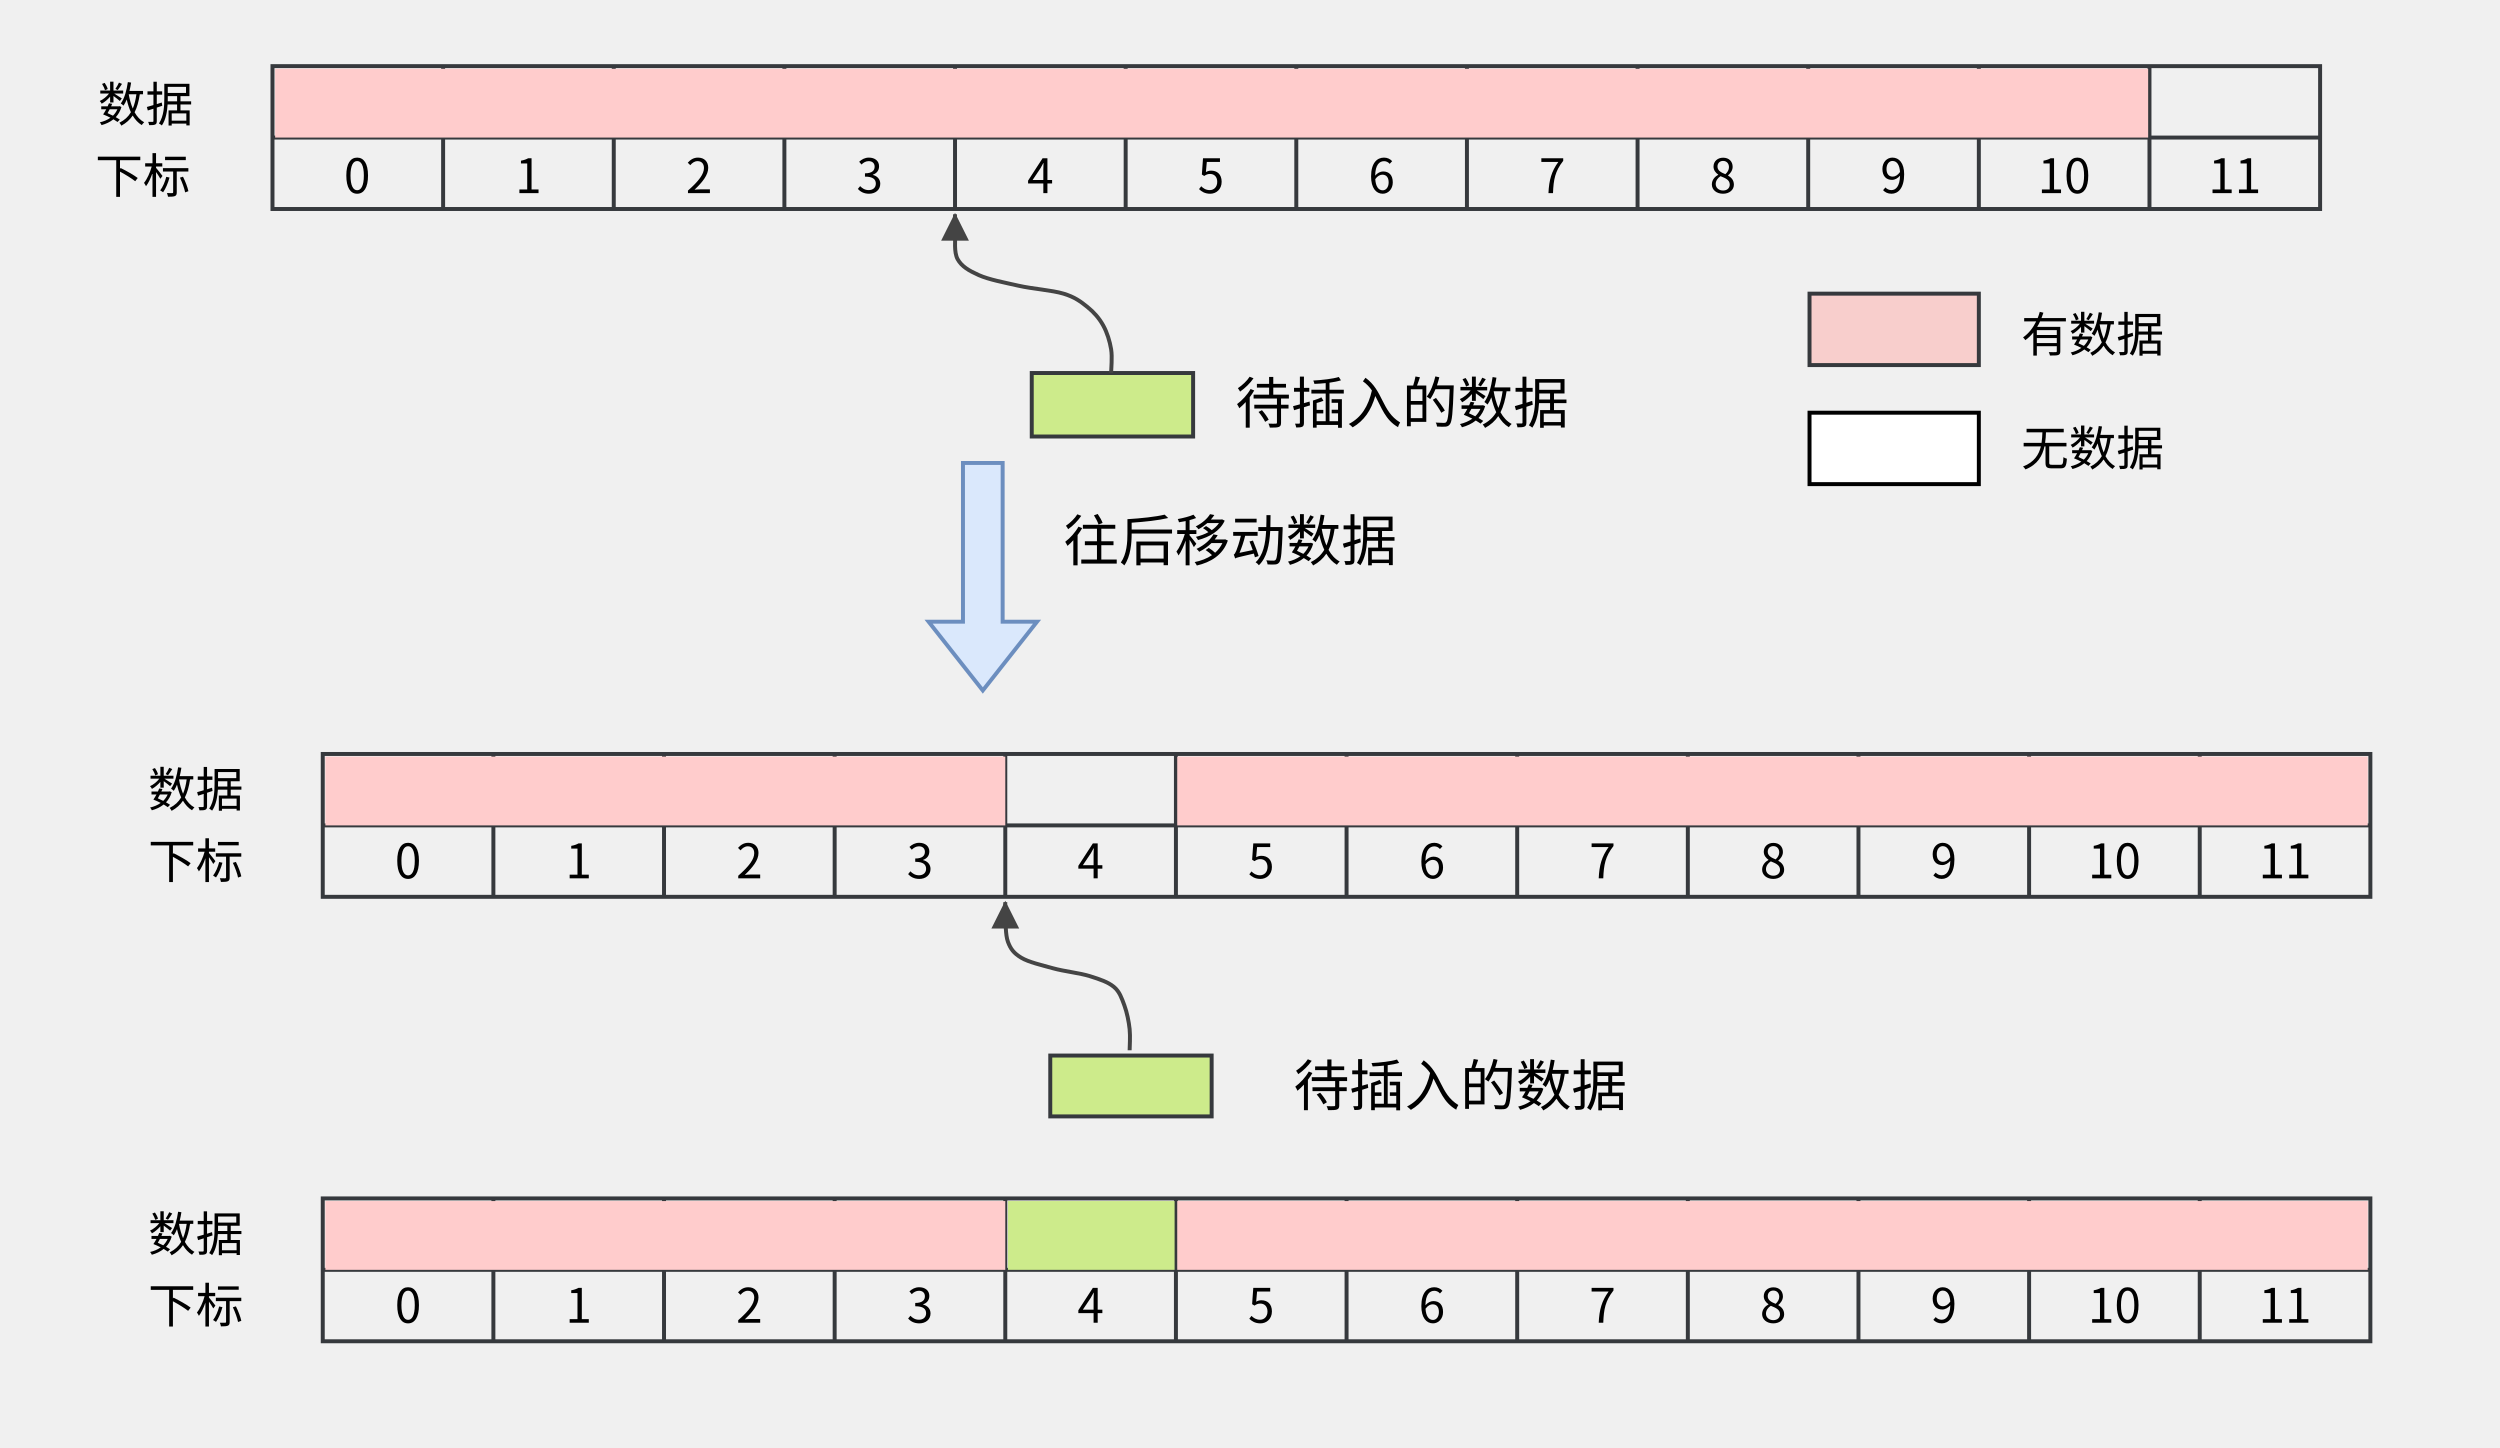
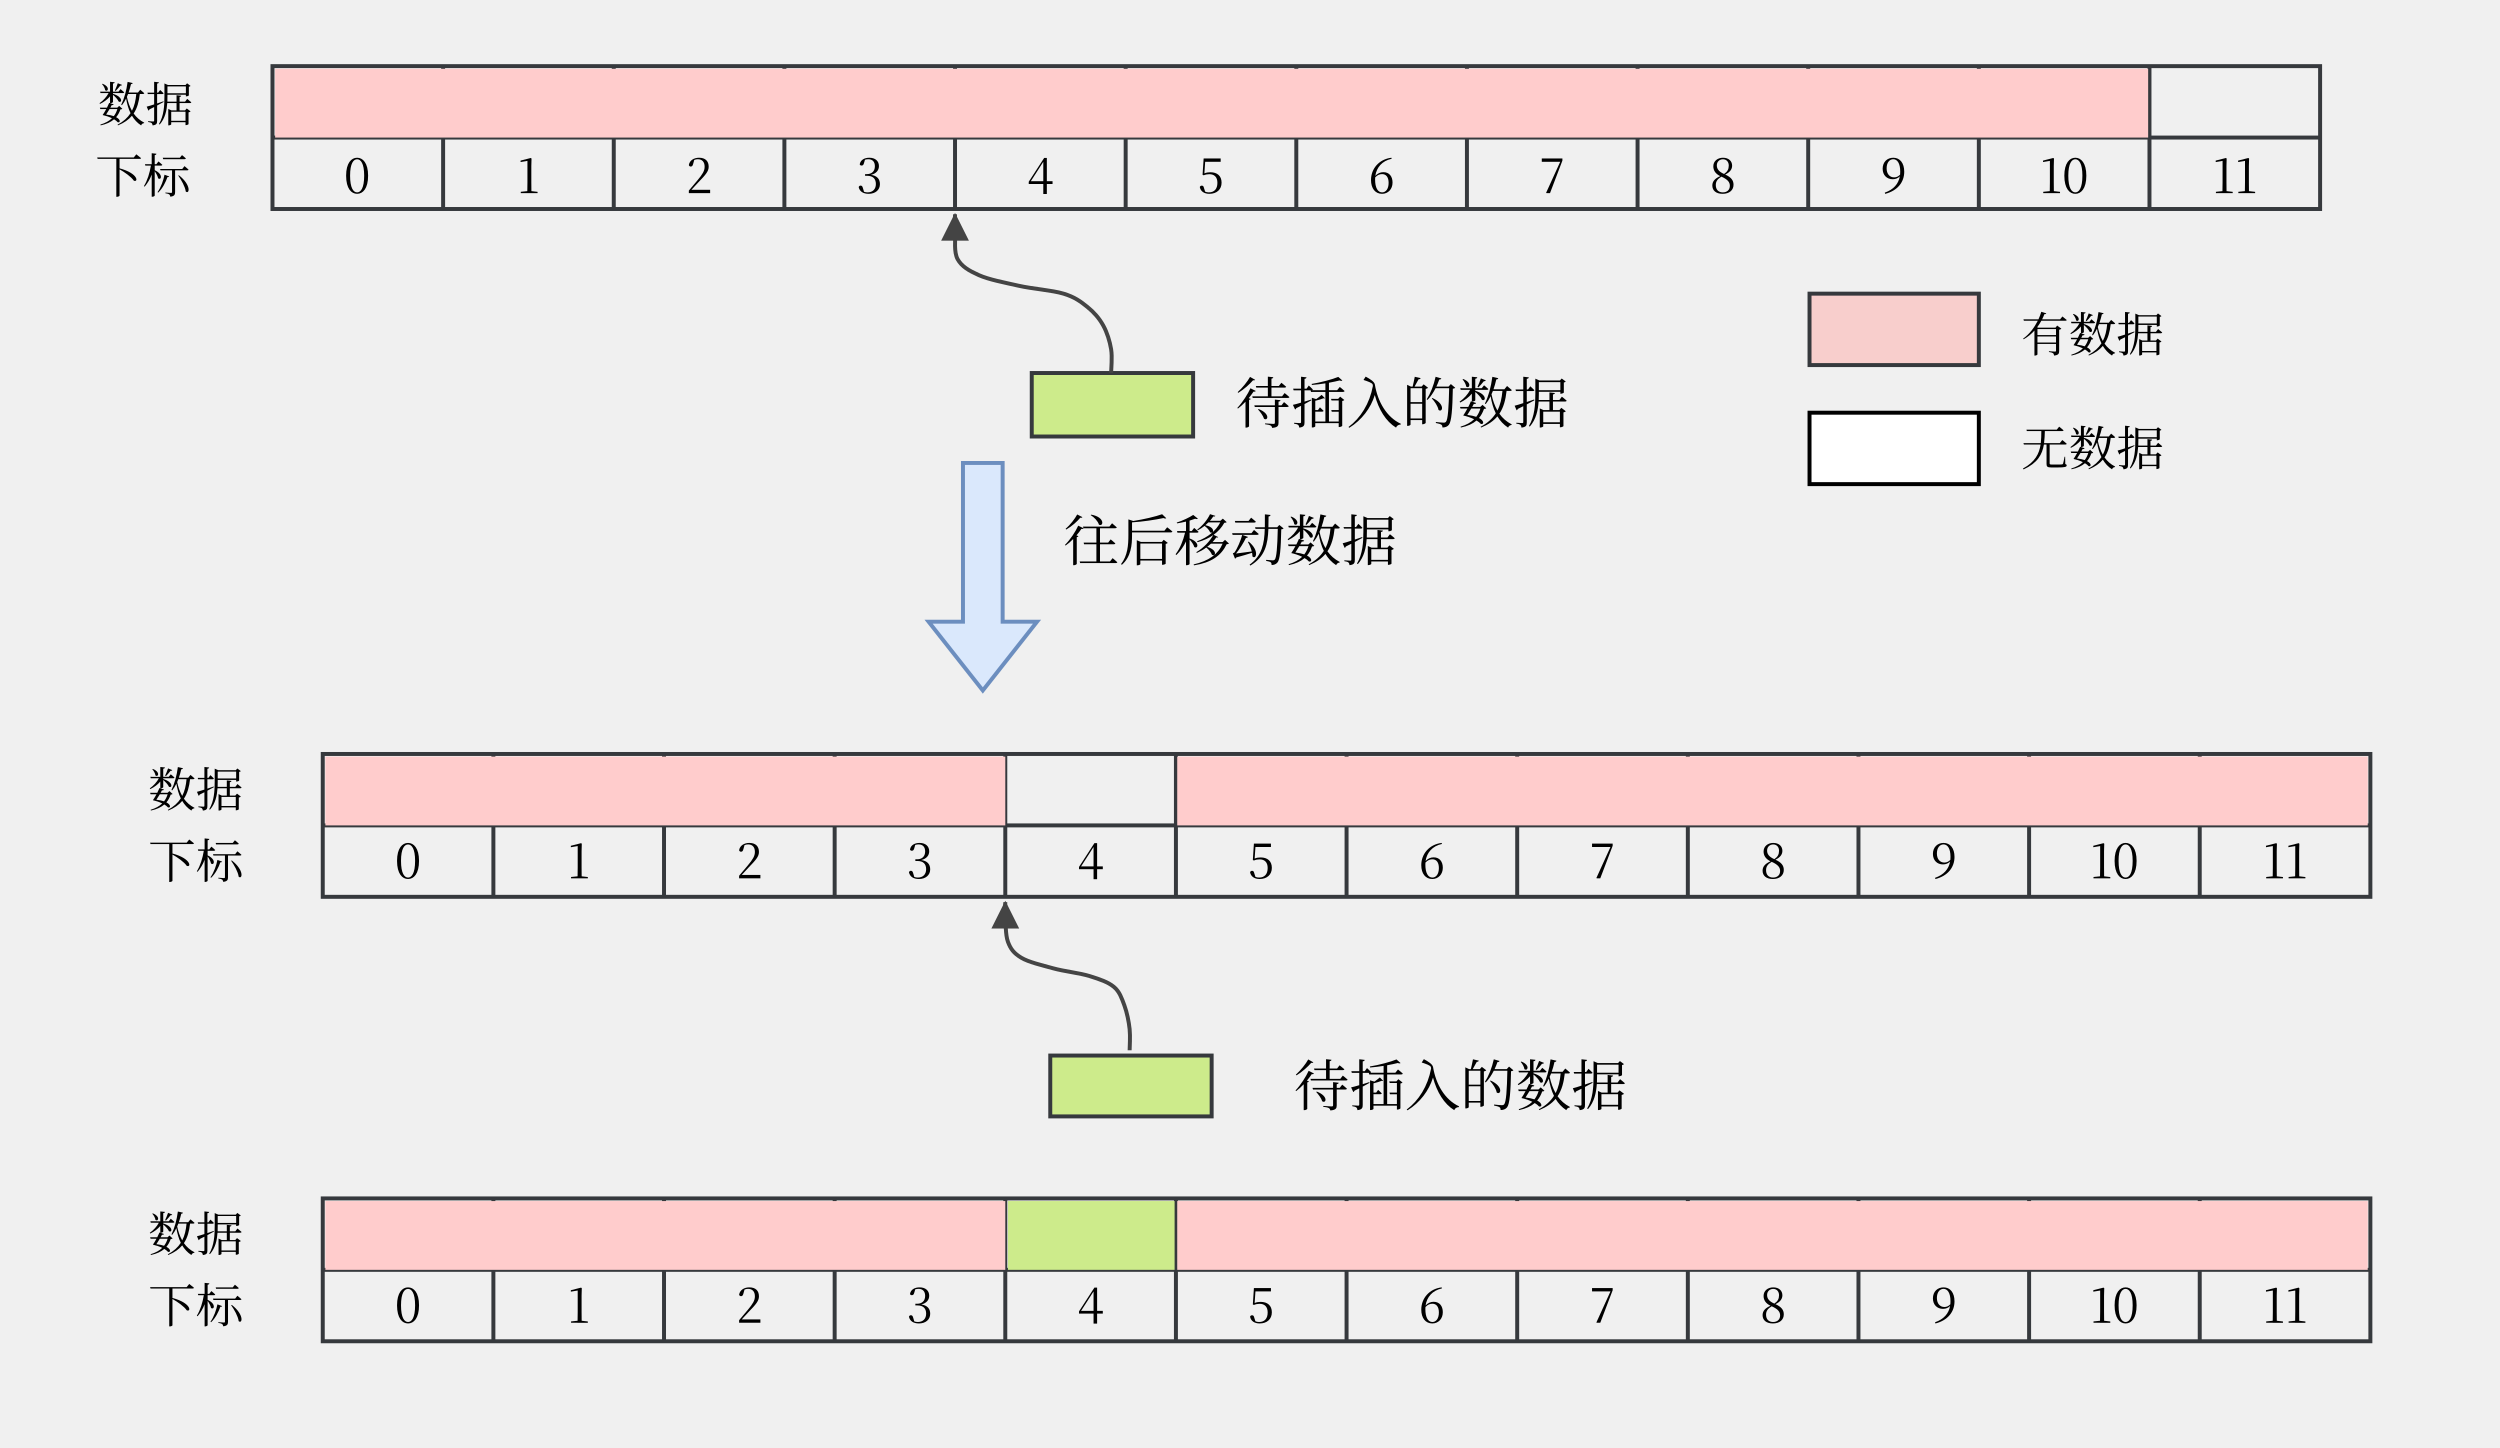
- <svg xmlns="http://www.w3.org/2000/svg" viewBox="0 0 945 547" role="img" aria-label="数组插入元素的过程：先把下标 4 及其后的数据往后移一格，空出位置再把数据放进去" font-family="Seaford, 'PingFang SC', 'Hiragino Sans GB', 'Noto Sans CJK SC', 'Microsoft YaHei', sans-serif" width="945" height="547">
+ <svg xmlns="http://www.w3.org/2000/svg" viewBox="0 0 945 547" role="img" aria-label="数组插入元素的过程：先把下标 4 及其后的数据往后移一格，空出位置再把数据放进去" font-family="Seaford, 'Songti SC', STSong, SimSun, 'Noto Serif CJK SC', Palatino, 'Source Serif Pro', serif" width="945" height="547">
  <defs>
    <marker id="arrow-array06" viewBox="0 0 10 10" refX="9.5" refY="5" markerWidth="7" markerHeight="7" orient="auto-start-reverse">
      <path d="M0,0 L10,5 L0,10 z" fill="#444" />
    </marker>
  </defs>
  <g fill="none" stroke="#36393d" stroke-width="1.5">
    <rect x="103" y="25" width="774" height="54" />
    <path d="M103 52 H877" />
    <path d="M167.5 25 V79 M232 25 V79 M296.5 25 V79 M361 25 V79 M425.5 25 V79 M490 25 V79              M554.5 25 V79 M619 25 V79 M683.5 25 V79 M748 25 V79 M812.5 25 V79" />
  </g>
  <rect x="104" y="26" width="708" height="26" fill="#ffcccc" />
  <text x="37" y="46" font-size="18" fill="#000">数据</text>
  <text x="36" y="73" font-size="18" fill="#000">下标</text>
  <g font-size="18" fill="#000" text-anchor="middle">
    <text x="135" y="73">0</text>
    <text x="199.75" y="73">1</text>
    <text x="264.25" y="73">2</text>
    <text x="328.75" y="73">3</text>
    <text x="393.25" y="73">4</text>
    <text x="457.75" y="73">5</text>
    <text x="522.25" y="73">6</text>
    <text x="586.75" y="73">7</text>
    <text x="651.25" y="73">8</text>
    <text x="715.75" y="73">9</text>
    <text x="780.25" y="73">10</text>
    <text x="844.75" y="73">11</text>
  </g>
  <rect x="390" y="141" width="61" height="24" fill="#cdeb8b" stroke="#36393d" stroke-width="1.5" />
  <path d="M420 141 C420 139.5 420.5 135 420 132 C419.5 129 418.5 125.7 417 123            C415.5 120.3 413.5 118 411 116 C408.5 114 406.3 112.3 402 111            C397.7 109.7 390.3 109.2 385 108 C379.7 106.8 373.8 105.7 370 104            C366.2 102.3 363.5 100.7 362 98 C360.5 95.3 361.2 90.8 361 88            C360.8 85.2 361 82.2 361 81" fill="none" stroke="#444" stroke-width="1.5" marker-end="url(#arrow-array06)" />
  <text x="467" y="160" font-size="21" fill="#000">待插入的数据</text>
  <path d="M364 175 H379 V235 H392 L371.5 261 L351 235 H364 Z" fill="#dae8fc" stroke="#6c8ebf" stroke-width="1.5" />
  <text x="402" y="212" font-size="21" fill="#000">往后移动数据</text>
  <rect x="684" y="111" width="64" height="27" fill="#f8cecc" stroke="#36393d" stroke-width="1.5" />
  <text x="764" y="133" font-size="18" fill="#000">有数据</text>
  <rect x="684" y="156" width="64" height="27" fill="#fff" stroke="#000" stroke-width="1.5" />
  <text x="764" y="176" font-size="18" fill="#000">无数据</text>
  <g fill="none" stroke="#36393d" stroke-width="1.5">
    <rect x="122" y="285" width="774" height="54" />
    <path d="M122 312 H896" />
    <path d="M186.5 285 V339 M251 285 V339 M315.5 285 V339 M380 285 V339 M444.5 285 V339              M509 285 V339 M573.5 285 V339 M638 285 V339 M702.5 285 V339 M767 285 V339 M831.5 285 V339" />
  </g>
  <g fill="#ffcccc">
    <rect x="123" y="286" width="257" height="26" />
    <rect x="445" y="286" width="450" height="26" />
  </g>
  <text x="56" y="305" font-size="18" fill="#000">数据</text>
  <text x="56" y="332" font-size="18" fill="#000">下标</text>
  <g font-size="18" fill="#000" text-anchor="middle">
    <text x="154.25" y="332">0</text>
    <text x="218.75" y="332">1</text>
    <text x="283.25" y="332">2</text>
    <text x="347.75" y="332">3</text>
    <text x="412.25" y="332">4</text>
    <text x="476.75" y="332">5</text>
    <text x="541.25" y="332">6</text>
    <text x="605.75" y="332">7</text>
    <text x="670.25" y="332">8</text>
    <text x="734.75" y="332">9</text>
    <text x="799.25" y="332">10</text>
    <text x="863.75" y="332">11</text>
  </g>
  <rect x="397" y="399" width="61" height="23" fill="#cdeb8b" stroke="#36393d" stroke-width="1.5" />
  <path d="M427 397 C427 395.7 427.3 391.8 427 389 C426.7 386.2 426 382.7 425 380            C424 377.3 423.2 374.8 421 373 C418.8 371.2 415.8 370.2 412 369            C408.2 367.8 402.3 367.2 398 366 C393.7 364.8 388.8 363.7 386 362            C383.2 360.3 382 358.7 381 356 C380 353.3 380.2 348.5 380 346            C379.8 343.5 380 341.8 380 341" fill="none" stroke="#444" stroke-width="1.5" marker-end="url(#arrow-array06)" />
  <text x="489" y="418" font-size="21" fill="#000">待插入的数据</text>
  <g fill="none" stroke="#36393d" stroke-width="1.5">
    <rect x="122" y="453" width="774" height="54" />
    <path d="M122 480 H896" />
    <path d="M186.5 453 V507 M251 453 V507 M315.5 453 V507 M380 453 V507 M444.5 453 V507              M509 453 V507 M573.5 453 V507 M638 453 V507 M702.5 453 V507 M767 453 V507 M831.5 453 V507" />
  </g>
  <g fill="#ffcccc">
    <rect x="123" y="454" width="257" height="26" />
    <rect x="445" y="454" width="450" height="26" />
  </g>
  <rect x="381" y="454" width="63" height="26" fill="#cdeb8b" />
  <text x="56" y="473" font-size="18" fill="#000">数据</text>
  <text x="56" y="500" font-size="18" fill="#000">下标</text>
  <g font-size="18" fill="#000" text-anchor="middle">
    <text x="154.25" y="500">0</text>
    <text x="218.75" y="500">1</text>
    <text x="283.25" y="500">2</text>
    <text x="347.75" y="500">3</text>
    <text x="412.25" y="500">4</text>
    <text x="476.75" y="500">5</text>
    <text x="541.25" y="500">6</text>
    <text x="605.75" y="500">7</text>
    <text x="670.25" y="500">8</text>
    <text x="734.75" y="500">9</text>
    <text x="799.25" y="500">10</text>
    <text x="863.75" y="500">11</text>
  </g>
</svg>
